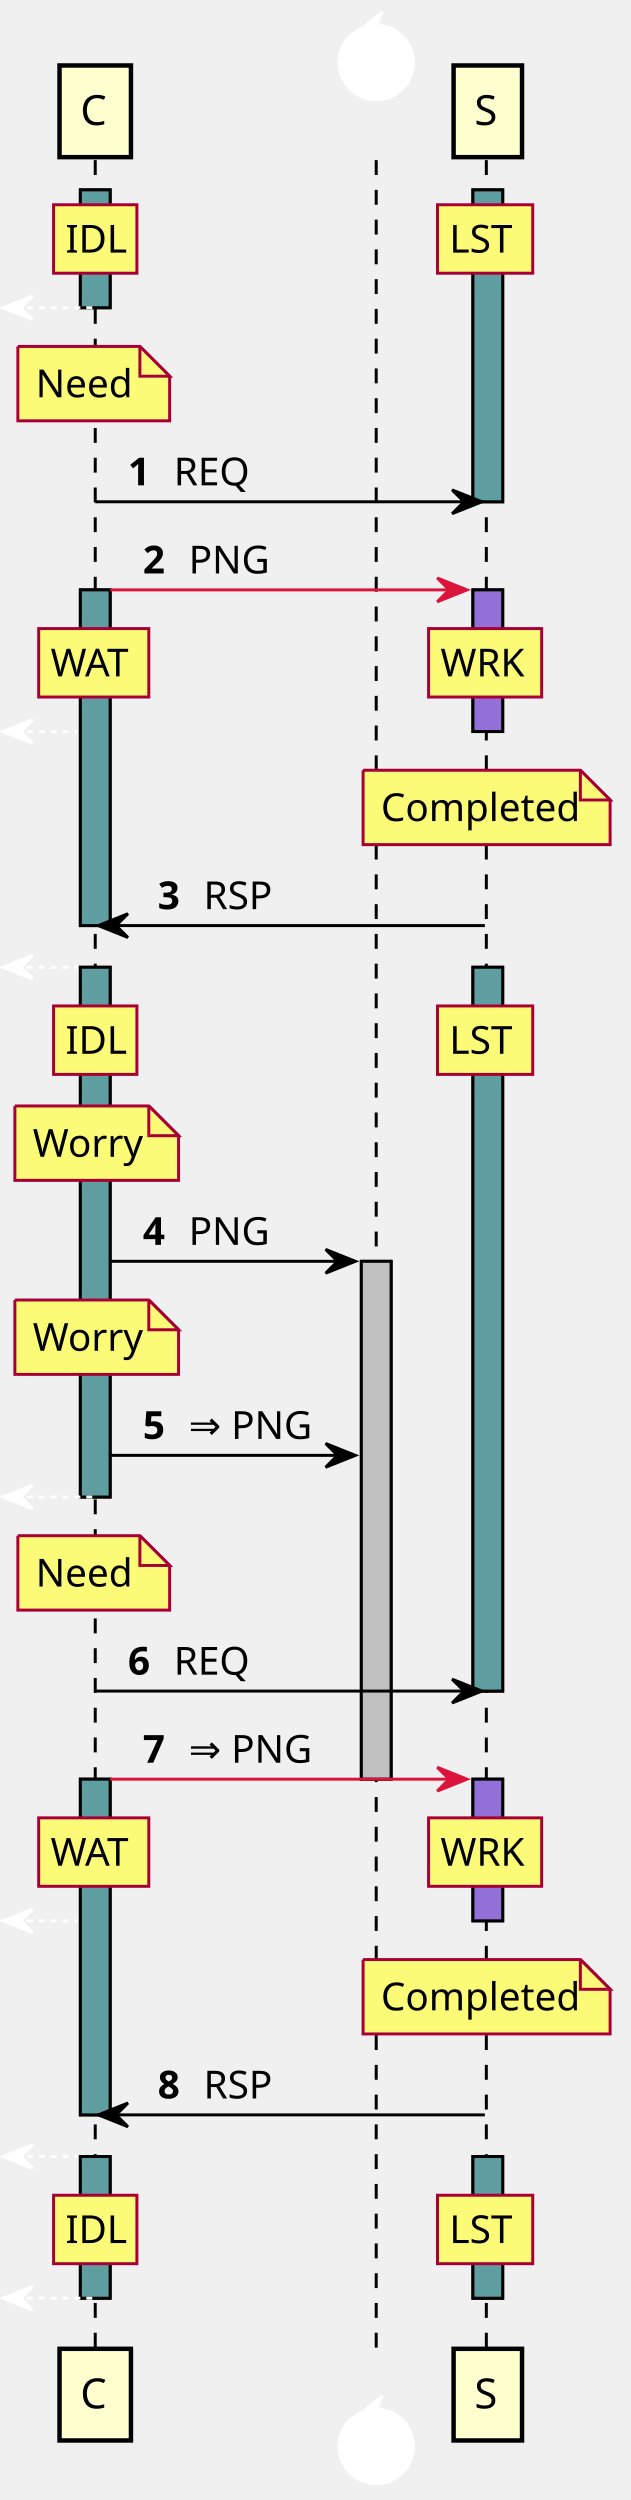
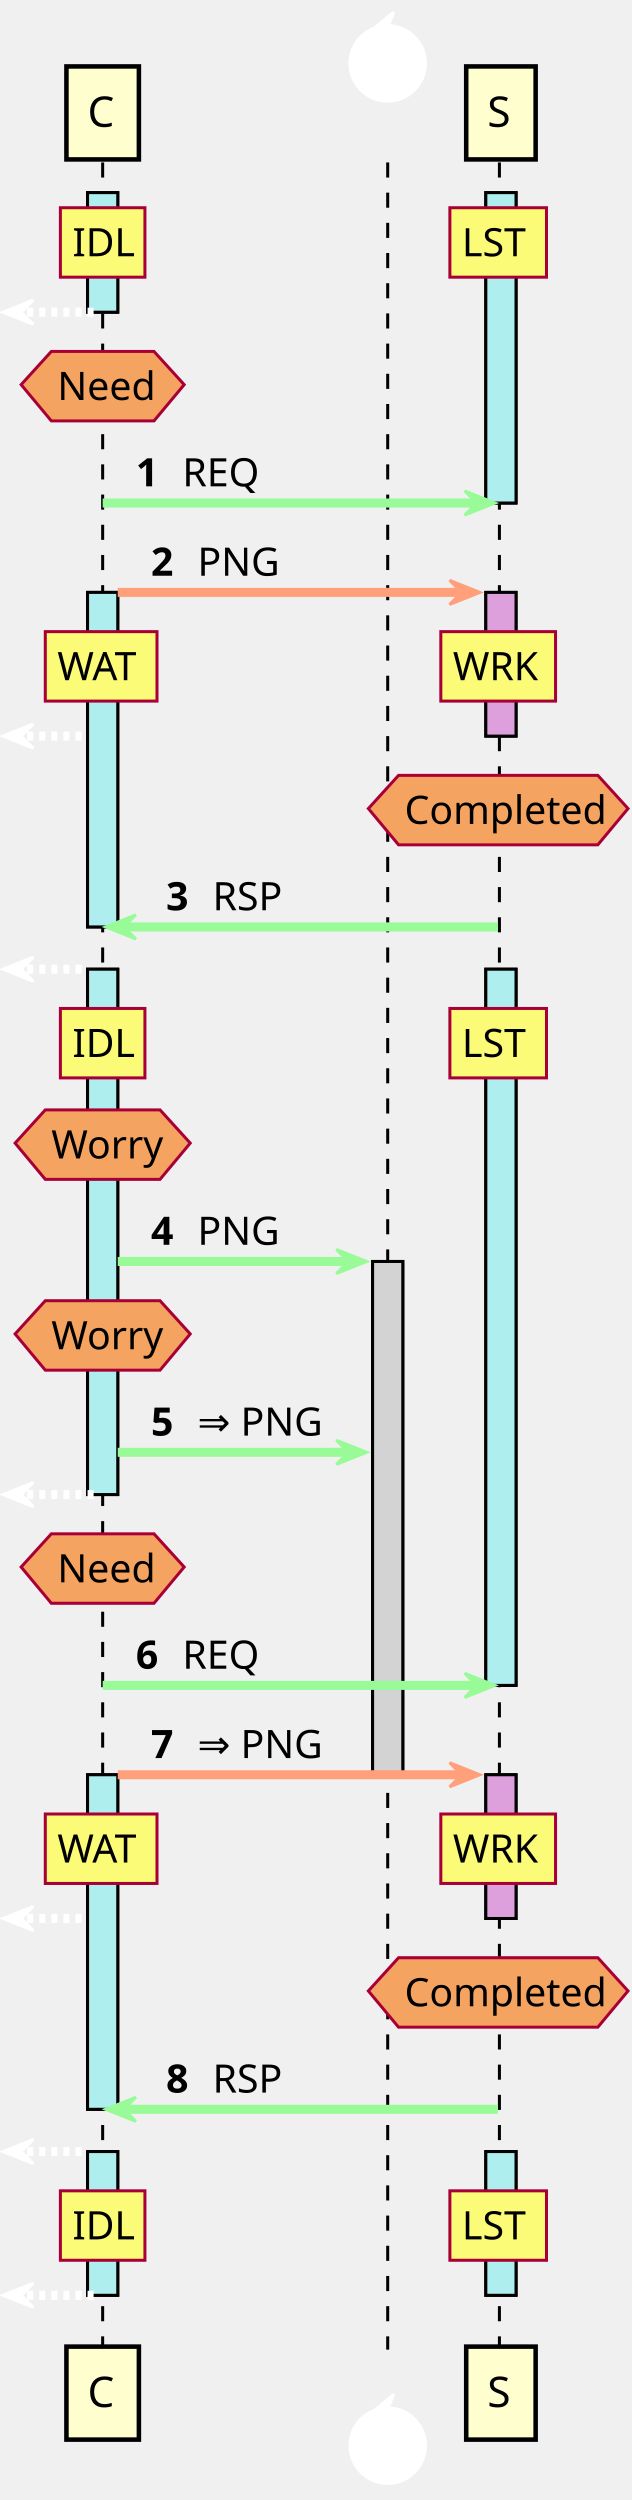
- <svg xmlns="http://www.w3.org/2000/svg" contentScriptType="application/ecmascript" contentStyleType="text/css" height="840px" preserveAspectRatio="none" style="width:212px;height:840px;" version="1.1" viewBox="0 0 212 840" width="212px" zoomAndPan="magnify">
+ <svg xmlns="http://www.w3.org/2000/svg" contentScriptType="application/ecmascript" contentStyleType="text/css" height="828px" preserveAspectRatio="none" style="width:209px;height:828px;" version="1.1" viewBox="0 0 209 828" width="209px" zoomAndPan="magnify">
  <defs />
  <g>
-     <rect fill="#5F9EA0" height="39.6" style="stroke:#000000;stroke-width:1.0;" width="10" x="27" y="63.8" />
-     <rect fill="#5F9EA0" height="112.8" style="stroke:#000000;stroke-width:1.0;" width="10" x="27" y="198.2" />
-     <rect fill="#5F9EA0" height="178" style="stroke:#000000;stroke-width:1.0;" width="10" x="27" y="325" />
-     <rect fill="#5F9EA0" height="112.8" style="stroke:#000000;stroke-width:1.0;" width="10" x="27" y="597.8" />
-     <rect fill="#5F9EA0" height="47.6" style="stroke:#000000;stroke-width:1.0;" width="10" x="27" y="724.6" />
-     <rect fill="#C0C0C0" height="174" style="stroke:#000000;stroke-width:1.0;" width="10" x="121.406" y="423.8" />
-     <rect fill="#5F9EA0" height="104.8" style="stroke:#000000;stroke-width:1.0;" width="10" x="158.906" y="63.8" />
-     <rect fill="#9370D8" height="47.6" style="stroke:#000000;stroke-width:1.0;" width="10" x="158.906" y="198.2" />
-     <rect fill="#5F9EA0" height="243.2" style="stroke:#000000;stroke-width:1.0;" width="10" x="158.906" y="325" />
-     <rect fill="#9370D8" height="47.6" style="stroke:#000000;stroke-width:1.0;" width="10" x="158.906" y="597.8" />
-     <rect fill="#5F9EA0" height="47.6" style="stroke:#000000;stroke-width:1.0;" width="10" x="158.906" y="724.6" />
-     <line style="stroke:#000000;stroke-width:1.0;stroke-dasharray:5.0,5.0;" x1="32" x2="32" y1="53.8" y2="790.2" />
-     <line style="stroke:#000000;stroke-width:1.0;stroke-dasharray:5.0,5.0;" x1="126.406" x2="126.406" y1="53.8" y2="790.2" />
-     <line style="stroke:#000000;stroke-width:1.0;stroke-dasharray:5.0,5.0;" x1="163.406" x2="163.406" y1="53.8" y2="790.2" />
-     <rect fill="#FEFECE" height="30.8" style="stroke:#000000;stroke-width:1.5;" width="24" x="20" y="22" />
-     <text fill="#000000" font-family="sans-serif" font-size="14" lengthAdjust="spacing" textLength="10" x="27" y="42.006">C</text>
-     <rect fill="#FEFECE" height="30.8" style="stroke:#000000;stroke-width:1.5;" width="24" x="20" y="789.2" />
-     <text fill="#000000" font-family="sans-serif" font-size="14" lengthAdjust="spacing" textLength="10" x="27" y="809.206">C</text>
-     <text fill="#000000" font-family="sans-serif" font-size="14" lengthAdjust="spacing" textLength="0" x="125.406" y="50.006" />
-     <ellipse cx="126.406" cy="21" fill="#FFFFFF" rx="12" ry="12" style="stroke:#FFFFFF;stroke-width:2.0;" />
-     <polygon fill="#FFFFFF" points="122.406,9,128.406,4,126.406,9,128.406,14,122.406,9" style="stroke:#FFFFFF;stroke-width:1.0;" />
-     <text fill="#000000" font-family="sans-serif" font-size="14" lengthAdjust="spacing" textLength="0" x="125.406" y="802.206" />
-     <ellipse cx="126.406" cy="822" fill="#FFFFFF" rx="12" ry="12" style="stroke:#FFFFFF;stroke-width:2.0;" />
-     <polygon fill="#FFFFFF" points="122.406,810,128.406,805,126.406,810,128.406,815,122.406,810" style="stroke:#FFFFFF;stroke-width:1.0;" />
-     <rect fill="#FEFECE" height="30.8" style="stroke:#000000;stroke-width:1.5;" width="23" x="152.406" y="22" />
-     <text fill="#000000" font-family="sans-serif" font-size="14" lengthAdjust="spacing" textLength="9" x="159.406" y="42.006">S</text>
-     <rect fill="#FEFECE" height="30.8" style="stroke:#000000;stroke-width:1.5;" width="23" x="152.406" y="789.2" />
-     <text fill="#000000" font-family="sans-serif" font-size="14" lengthAdjust="spacing" textLength="9" x="159.406" y="809.206">S</text>
-     <rect fill="#5F9EA0" height="39.6" style="stroke:#000000;stroke-width:1.0;" width="10" x="27" y="63.8" />
-     <rect fill="#5F9EA0" height="112.8" style="stroke:#000000;stroke-width:1.0;" width="10" x="27" y="198.2" />
-     <rect fill="#5F9EA0" height="178" style="stroke:#000000;stroke-width:1.0;" width="10" x="27" y="325" />
-     <rect fill="#5F9EA0" height="112.8" style="stroke:#000000;stroke-width:1.0;" width="10" x="27" y="597.8" />
-     <rect fill="#5F9EA0" height="47.6" style="stroke:#000000;stroke-width:1.0;" width="10" x="27" y="724.6" />
-     <rect fill="#C0C0C0" height="174" style="stroke:#000000;stroke-width:1.0;" width="10" x="121.406" y="423.8" />
-     <rect fill="#5F9EA0" height="104.8" style="stroke:#000000;stroke-width:1.0;" width="10" x="158.906" y="63.8" />
-     <rect fill="#9370D8" height="47.6" style="stroke:#000000;stroke-width:1.0;" width="10" x="158.906" y="198.2" />
-     <rect fill="#5F9EA0" height="243.2" style="stroke:#000000;stroke-width:1.0;" width="10" x="158.906" y="325" />
-     <rect fill="#9370D8" height="47.6" style="stroke:#000000;stroke-width:1.0;" width="10" x="158.906" y="597.8" />
-     <rect fill="#5F9EA0" height="47.6" style="stroke:#000000;stroke-width:1.0;" width="10" x="158.906" y="724.6" />
-     <rect fill="#FBFB77" height="23" style="stroke:#A80036;stroke-width:1.0;" width="28" x="18" y="68.8" />
-     <text fill="#000000" font-family="sans-serif" font-size="13" lengthAdjust="spacing" textLength="20" x="22" y="84.877">IDL</text>
-     <rect fill="#FBFB77" height="23" style="stroke:#A80036;stroke-width:1.0;" width="32" x="147" y="68.8" />
-     <text fill="#000000" font-family="sans-serif" font-size="13" lengthAdjust="spacing" textLength="24" x="151" y="84.877">LST</text>
+     <rect fill="#AFEEEE" height="39.6" style="stroke:#000000;stroke-width:1.0;" width="10" x="29" y="63.8" />
+     <rect fill="#AFEEEE" height="110.8" style="stroke:#000000;stroke-width:1.0;" width="10" x="29" y="196.2" />
+     <rect fill="#AFEEEE" height="174" style="stroke:#000000;stroke-width:1.0;" width="10" x="29" y="321" />
+     <rect fill="#AFEEEE" height="110.8" style="stroke:#000000;stroke-width:1.0;" width="10" x="29" y="587.8" />
+     <rect fill="#AFEEEE" height="47.6" style="stroke:#000000;stroke-width:1.0;" width="10" x="29" y="712.6" />
+     <rect fill="#D3D3D3" height="170" style="stroke:#000000;stroke-width:1.0;" width="10" x="123.406" y="417.8" />
+     <rect fill="#AFEEEE" height="102.8" style="stroke:#000000;stroke-width:1.0;" width="10" x="160.906" y="63.8" />
+     <rect fill="#DDA0DD" height="47.6" style="stroke:#000000;stroke-width:1.0;" width="10" x="160.906" y="196.2" />
+     <rect fill="#AFEEEE" height="237.2" style="stroke:#000000;stroke-width:1.0;" width="10" x="160.906" y="321" />
+     <rect fill="#DDA0DD" height="47.6" style="stroke:#000000;stroke-width:1.0;" width="10" x="160.906" y="587.8" />
+     <rect fill="#AFEEEE" height="47.6" style="stroke:#000000;stroke-width:1.0;" width="10" x="160.906" y="712.6" />
+     <line style="stroke:#000000;stroke-width:1.0;stroke-dasharray:5.0,5.0;" x1="34" x2="34" y1="53.8" y2="778.2" />
+     <line style="stroke:#000000;stroke-width:1.0;stroke-dasharray:5.0,5.0;" x1="128.406" x2="128.406" y1="53.8" y2="778.2" />
+     <line style="stroke:#000000;stroke-width:1.0;stroke-dasharray:5.0,5.0;" x1="165.406" x2="165.406" y1="53.8" y2="778.2" />
+     <rect fill="#FEFECE" height="30.8" style="stroke:#000000;stroke-width:1.5;" width="24" x="22" y="22" />
+     <text fill="#000000" font-family="sans-serif" font-size="14" lengthAdjust="spacing" textLength="10" x="29" y="42.006">C</text>
+     <rect fill="#FEFECE" height="30.8" style="stroke:#000000;stroke-width:1.5;" width="24" x="22" y="777.2" />
+     <text fill="#000000" font-family="sans-serif" font-size="14" lengthAdjust="spacing" textLength="10" x="29" y="797.206">C</text>
+     <text fill="#000000" font-family="sans-serif" font-size="14" lengthAdjust="spacing" textLength="0" x="127.406" y="50.006" />
+     <ellipse cx="128.406" cy="21" fill="#FFFFFF" rx="12" ry="12" style="stroke:#FFFFFF;stroke-width:2.0;" />
+     <polygon fill="#FFFFFF" points="124.406,9,130.406,4,128.406,9,130.406,14,124.406,9" style="stroke:#FFFFFF;stroke-width:1.0;" />
+     <text fill="#000000" font-family="sans-serif" font-size="14" lengthAdjust="spacing" textLength="0" x="127.406" y="790.206" />
+     <ellipse cx="128.406" cy="810" fill="#FFFFFF" rx="12" ry="12" style="stroke:#FFFFFF;stroke-width:2.0;" />
+     <polygon fill="#FFFFFF" points="124.406,798,130.406,793,128.406,798,130.406,803,124.406,798" style="stroke:#FFFFFF;stroke-width:1.0;" />
+     <rect fill="#FEFECE" height="30.8" style="stroke:#000000;stroke-width:1.5;" width="23" x="154.406" y="22" />
+     <text fill="#000000" font-family="sans-serif" font-size="14" lengthAdjust="spacing" textLength="9" x="161.406" y="42.006">S</text>
+     <rect fill="#FEFECE" height="30.8" style="stroke:#000000;stroke-width:1.5;" width="23" x="154.406" y="777.2" />
+     <text fill="#000000" font-family="sans-serif" font-size="14" lengthAdjust="spacing" textLength="9" x="161.406" y="797.206">S</text>
+     <rect fill="#AFEEEE" height="39.6" style="stroke:#000000;stroke-width:1.0;" width="10" x="29" y="63.8" />
+     <rect fill="#AFEEEE" height="110.8" style="stroke:#000000;stroke-width:1.0;" width="10" x="29" y="196.2" />
+     <rect fill="#AFEEEE" height="174" style="stroke:#000000;stroke-width:1.0;" width="10" x="29" y="321" />
+     <rect fill="#AFEEEE" height="110.8" style="stroke:#000000;stroke-width:1.0;" width="10" x="29" y="587.8" />
+     <rect fill="#AFEEEE" height="47.6" style="stroke:#000000;stroke-width:1.0;" width="10" x="29" y="712.6" />
+     <rect fill="#D3D3D3" height="170" style="stroke:#000000;stroke-width:1.0;" width="10" x="123.406" y="417.8" />
+     <rect fill="#AFEEEE" height="102.8" style="stroke:#000000;stroke-width:1.0;" width="10" x="160.906" y="63.8" />
+     <rect fill="#DDA0DD" height="47.6" style="stroke:#000000;stroke-width:1.0;" width="10" x="160.906" y="196.2" />
+     <rect fill="#AFEEEE" height="237.2" style="stroke:#000000;stroke-width:1.0;" width="10" x="160.906" y="321" />
+     <rect fill="#DDA0DD" height="47.6" style="stroke:#000000;stroke-width:1.0;" width="10" x="160.906" y="587.8" />
+     <rect fill="#AFEEEE" height="47.6" style="stroke:#000000;stroke-width:1.0;" width="10" x="160.906" y="712.6" />
+     <rect fill="#FBFB77" height="23" style="stroke:#A80036;stroke-width:1.0;" width="28" x="20" y="68.8" />
+     <text fill="#000000" font-family="sans-serif" font-size="13" lengthAdjust="spacing" textLength="20" x="24" y="84.877">IDL</text>
+     <rect fill="#FBFB77" height="23" style="stroke:#A80036;stroke-width:1.0;" width="32" x="149" y="68.8" />
+     <text fill="#000000" font-family="sans-serif" font-size="13" lengthAdjust="spacing" textLength="24" x="153" y="84.877">LST</text>
    <polygon fill="#FFFFFF" points="11,99.4,1,103.4,11,107.4,7,103.4" style="stroke:#FFFFFF;stroke-width:1.0;" />
-     <line style="stroke:#FFFFFF;stroke-width:1.0;stroke-dasharray:2.0,2.0;" x1="5" x2="31" y1="103.4" y2="103.4" />
-     <path d="M6,116.4 L6,141.4 L57,141.4 L57,126.4 L47,116.4 L6,116.4 " fill="#FBFB77" style="stroke:#A80036;stroke-width:1.0;" />
-     <path d="M47,116.4 L47,126.4 L57,126.4 L47,116.4 " fill="#FBFB77" style="stroke:#A80036;stroke-width:1.0;" />
-     <text fill="#000000" font-family="sans-serif" font-size="13" lengthAdjust="spacing" textLength="30" x="12" y="133.477">Need</text>
-     <polygon fill="#000000" points="151.906,164.6,161.906,168.6,151.906,172.6,155.906,168.6" style="stroke:#000000;stroke-width:1.0;" />
-     <line style="stroke:#000000;stroke-width:1.0;" x1="32" x2="157.906" y1="168.6" y2="168.6" />
-     <text fill="#000000" font-family="sans-serif" font-size="13" lengthAdjust="spacing" textLength="0" x="43" y="163.077" />
-     <text fill="#000000" font-family="sans-serif" font-size="13" font-weight="bold" lengthAdjust="spacing" textLength="7.406" x="43" y="163.077">1</text>
-     <text fill="#000000" font-family="sans-serif" font-size="13" lengthAdjust="spacing" textLength="0" x="54.406" y="163.077" />
-     <text fill="#000000" font-family="sans-serif" font-size="13" lengthAdjust="spacing" textLength="28" x="58.406" y="163.077">REQ</text>
-     <polygon fill="#DC143C" points="146.906,194.2,156.906,198.2,146.906,202.2,150.906,198.2" style="stroke:#DC143C;stroke-width:1.0;" />
-     <line style="stroke:#DC143C;stroke-width:1.0;" x1="37" x2="152.906" y1="198.2" y2="198.2" />
-     <text fill="#000000" font-family="sans-serif" font-size="13" lengthAdjust="spacing" textLength="0" x="48" y="192.677" />
-     <text fill="#000000" font-family="sans-serif" font-size="13" font-weight="bold" lengthAdjust="spacing" textLength="7.406" x="48" y="192.677">2</text>
-     <text fill="#000000" font-family="sans-serif" font-size="13" lengthAdjust="spacing" textLength="0" x="59.406" y="192.677" />
-     <text fill="#000000" font-family="sans-serif" font-size="13" lengthAdjust="spacing" textLength="28" x="63.406" y="192.677">PNG</text>
-     <rect fill="#FBFB77" height="23" style="stroke:#A80036;stroke-width:1.0;" width="37" x="13" y="211.2" />
-     <text fill="#000000" font-family="sans-serif" font-size="13" lengthAdjust="spacing" textLength="29" x="17" y="227.277">WAT</text>
-     <rect fill="#FBFB77" height="23" style="stroke:#A80036;stroke-width:1.0;" width="38" x="144" y="211.2" />
-     <text fill="#000000" font-family="sans-serif" font-size="13" lengthAdjust="spacing" textLength="30" x="148" y="227.277">WRK</text>
-     <polygon fill="#FFFFFF" points="11,241.8,1,245.8,11,249.8,7,245.8" style="stroke:#FFFFFF;stroke-width:1.0;" />
-     <line style="stroke:#FFFFFF;stroke-width:1.0;stroke-dasharray:2.0,2.0;" x1="5" x2="26" y1="245.8" y2="245.8" />
-     <path d="M122,258.8 L122,283.8 L205,283.8 L205,268.8 L195,258.8 L122,258.8 " fill="#FBFB77" style="stroke:#A80036;stroke-width:1.0;" />
-     <path d="M195,258.8 L195,268.8 L205,268.8 L195,258.8 " fill="#FBFB77" style="stroke:#A80036;stroke-width:1.0;" />
-     <text fill="#000000" font-family="sans-serif" font-size="13" lengthAdjust="spacing" textLength="62" x="128" y="275.877">Completed</text>
-     <polygon fill="#000000" points="43,307,33,311,43,315,39,311" style="stroke:#000000;stroke-width:1.0;" />
-     <line style="stroke:#000000;stroke-width:1.0;" x1="37" x2="162.906" y1="311" y2="311" />
-     <text fill="#000000" font-family="sans-serif" font-size="13" lengthAdjust="spacing" textLength="0" x="53" y="305.477" />
-     <text fill="#000000" font-family="sans-serif" font-size="13" font-weight="bold" lengthAdjust="spacing" textLength="7.406" x="53" y="305.477">3</text>
-     <text fill="#000000" font-family="sans-serif" font-size="13" lengthAdjust="spacing" textLength="0" x="64.406" y="305.477" />
-     <text fill="#000000" font-family="sans-serif" font-size="13" lengthAdjust="spacing" textLength="27" x="68.406" y="305.477">RSP</text>
-     <polygon fill="#FFFFFF" points="11,321,1,325,11,329,7,325" style="stroke:#FFFFFF;stroke-width:1.0;" />
-     <line style="stroke:#FFFFFF;stroke-width:1.0;stroke-dasharray:2.0,2.0;" x1="5" x2="26" y1="325" y2="325" />
-     <rect fill="#FBFB77" height="23" style="stroke:#A80036;stroke-width:1.0;" width="28" x="18" y="338" />
-     <text fill="#000000" font-family="sans-serif" font-size="13" lengthAdjust="spacing" textLength="20" x="22" y="354.077">IDL</text>
-     <rect fill="#FBFB77" height="23" style="stroke:#A80036;stroke-width:1.0;" width="32" x="147" y="338" />
-     <text fill="#000000" font-family="sans-serif" font-size="13" lengthAdjust="spacing" textLength="24" x="151" y="354.077">LST</text>
-     <path d="M5,371.6 L5,396.6 L60,396.6 L60,381.6 L50,371.6 L5,371.6 " fill="#FBFB77" style="stroke:#A80036;stroke-width:1.0;" />
-     <path d="M50,371.6 L50,381.6 L60,381.6 L50,371.6 " fill="#FBFB77" style="stroke:#A80036;stroke-width:1.0;" />
-     <text fill="#000000" font-family="sans-serif" font-size="13" lengthAdjust="spacing" textLength="34" x="11" y="388.677">Worry</text>
-     <polygon fill="#000000" points="109.406,419.8,119.406,423.8,109.406,427.8,113.406,423.8" style="stroke:#000000;stroke-width:1.0;" />
-     <line style="stroke:#000000;stroke-width:1.0;" x1="37" x2="115.406" y1="423.8" y2="423.8" />
-     <text fill="#000000" font-family="sans-serif" font-size="13" lengthAdjust="spacing" textLength="0" x="48" y="418.277" />
-     <text fill="#000000" font-family="sans-serif" font-size="13" font-weight="bold" lengthAdjust="spacing" textLength="7.406" x="48" y="418.277">4</text>
-     <text fill="#000000" font-family="sans-serif" font-size="13" lengthAdjust="spacing" textLength="0" x="59.406" y="418.277" />
-     <text fill="#000000" font-family="sans-serif" font-size="13" lengthAdjust="spacing" textLength="28" x="63.406" y="418.277">PNG</text>
-     <path d="M5,436.8 L5,461.8 L60,461.8 L60,446.8 L50,436.8 L5,436.8 " fill="#FBFB77" style="stroke:#A80036;stroke-width:1.0;" />
-     <path d="M50,436.8 L50,446.8 L60,446.8 L50,436.8 " fill="#FBFB77" style="stroke:#A80036;stroke-width:1.0;" />
-     <text fill="#000000" font-family="sans-serif" font-size="13" lengthAdjust="spacing" textLength="34" x="11" y="453.877">Worry</text>
-     <polygon fill="#000000" points="109.406,485,119.406,489,109.406,493,113.406,489" style="stroke:#000000;stroke-width:1.0;" />
-     <line style="stroke:#000000;stroke-width:1.0;" x1="37" x2="115.406" y1="489" y2="489" />
-     <text fill="#000000" font-family="sans-serif" font-size="13" lengthAdjust="spacing" textLength="0" x="48" y="483.477" />
-     <text fill="#000000" font-family="sans-serif" font-size="13" font-weight="bold" lengthAdjust="spacing" textLength="7.406" x="48" y="483.477">5</text>
-     <text fill="#000000" font-family="sans-serif" font-size="13" lengthAdjust="spacing" textLength="0" x="59.406" y="483.477" />
-     <text fill="#000000" font-family="sans-serif" font-size="13" lengthAdjust="spacing" textLength="41" x="63.406" y="483.477">⇒ PNG</text>
-     <polygon fill="#FFFFFF" points="11,499,1,503,11,507,7,503" style="stroke:#FFFFFF;stroke-width:1.0;" />
-     <line style="stroke:#FFFFFF;stroke-width:1.0;stroke-dasharray:2.0,2.0;" x1="5" x2="31" y1="503" y2="503" />
-     <path d="M6,516 L6,541 L57,541 L57,526 L47,516 L6,516 " fill="#FBFB77" style="stroke:#A80036;stroke-width:1.0;" />
-     <path d="M47,516 L47,526 L57,526 L47,516 " fill="#FBFB77" style="stroke:#A80036;stroke-width:1.0;" />
-     <text fill="#000000" font-family="sans-serif" font-size="13" lengthAdjust="spacing" textLength="30" x="12" y="533.077">Need</text>
-     <polygon fill="#000000" points="151.906,564.2,161.906,568.2,151.906,572.2,155.906,568.2" style="stroke:#000000;stroke-width:1.0;" />
-     <line style="stroke:#000000;stroke-width:1.0;" x1="32" x2="157.906" y1="568.2" y2="568.2" />
-     <text fill="#000000" font-family="sans-serif" font-size="13" lengthAdjust="spacing" textLength="0" x="43" y="562.677" />
-     <text fill="#000000" font-family="sans-serif" font-size="13" font-weight="bold" lengthAdjust="spacing" textLength="7.406" x="43" y="562.677">6</text>
-     <text fill="#000000" font-family="sans-serif" font-size="13" lengthAdjust="spacing" textLength="0" x="54.406" y="562.677" />
-     <text fill="#000000" font-family="sans-serif" font-size="13" lengthAdjust="spacing" textLength="28" x="58.406" y="562.677">REQ</text>
-     <polygon fill="#DC143C" points="146.906,593.8,156.906,597.8,146.906,601.8,150.906,597.8" style="stroke:#DC143C;stroke-width:1.0;" />
-     <line style="stroke:#DC143C;stroke-width:1.0;" x1="37" x2="152.906" y1="597.8" y2="597.8" />
-     <text fill="#000000" font-family="sans-serif" font-size="13" lengthAdjust="spacing" textLength="0" x="48" y="592.277" />
-     <text fill="#000000" font-family="sans-serif" font-size="13" font-weight="bold" lengthAdjust="spacing" textLength="7.406" x="48" y="592.277">7</text>
-     <text fill="#000000" font-family="sans-serif" font-size="13" lengthAdjust="spacing" textLength="0" x="59.406" y="592.277" />
-     <text fill="#000000" font-family="sans-serif" font-size="13" lengthAdjust="spacing" textLength="41" x="63.406" y="592.277">⇒ PNG</text>
-     <rect fill="#FBFB77" height="23" style="stroke:#A80036;stroke-width:1.0;" width="37" x="13" y="610.8" />
-     <text fill="#000000" font-family="sans-serif" font-size="13" lengthAdjust="spacing" textLength="29" x="17" y="626.877">WAT</text>
-     <rect fill="#FBFB77" height="23" style="stroke:#A80036;stroke-width:1.0;" width="38" x="144" y="610.8" />
-     <text fill="#000000" font-family="sans-serif" font-size="13" lengthAdjust="spacing" textLength="30" x="148" y="626.877">WRK</text>
-     <polygon fill="#FFFFFF" points="11,641.4,1,645.4,11,649.4,7,645.4" style="stroke:#FFFFFF;stroke-width:1.0;" />
-     <line style="stroke:#FFFFFF;stroke-width:1.0;stroke-dasharray:2.0,2.0;" x1="5" x2="26" y1="645.4" y2="645.4" />
-     <path d="M122,658.4 L122,683.4 L205,683.4 L205,668.4 L195,658.4 L122,658.4 " fill="#FBFB77" style="stroke:#A80036;stroke-width:1.0;" />
-     <path d="M195,658.4 L195,668.4 L205,668.4 L195,658.4 " fill="#FBFB77" style="stroke:#A80036;stroke-width:1.0;" />
-     <text fill="#000000" font-family="sans-serif" font-size="13" lengthAdjust="spacing" textLength="62" x="128" y="675.477">Completed</text>
-     <polygon fill="#000000" points="43,706.6,33,710.6,43,714.6,39,710.6" style="stroke:#000000;stroke-width:1.0;" />
-     <line style="stroke:#000000;stroke-width:1.0;" x1="37" x2="162.906" y1="710.6" y2="710.6" />
-     <text fill="#000000" font-family="sans-serif" font-size="13" lengthAdjust="spacing" textLength="0" x="53" y="705.077" />
-     <text fill="#000000" font-family="sans-serif" font-size="13" font-weight="bold" lengthAdjust="spacing" textLength="7.406" x="53" y="705.077">8</text>
-     <text fill="#000000" font-family="sans-serif" font-size="13" lengthAdjust="spacing" textLength="0" x="64.406" y="705.077" />
-     <text fill="#000000" font-family="sans-serif" font-size="13" lengthAdjust="spacing" textLength="27" x="68.406" y="705.077">RSP</text>
-     <polygon fill="#FFFFFF" points="11,720.6,1,724.6,11,728.6,7,724.6" style="stroke:#FFFFFF;stroke-width:1.0;" />
-     <line style="stroke:#FFFFFF;stroke-width:1.0;stroke-dasharray:2.0,2.0;" x1="5" x2="26" y1="724.6" y2="724.6" />
-     <rect fill="#FBFB77" height="23" style="stroke:#A80036;stroke-width:1.0;" width="28" x="18" y="737.6" />
-     <text fill="#000000" font-family="sans-serif" font-size="13" lengthAdjust="spacing" textLength="20" x="22" y="753.677">IDL</text>
-     <rect fill="#FBFB77" height="23" style="stroke:#A80036;stroke-width:1.0;" width="32" x="147" y="737.6" />
-     <text fill="#000000" font-family="sans-serif" font-size="13" lengthAdjust="spacing" textLength="24" x="151" y="753.677">LST</text>
-     <polygon fill="#FFFFFF" points="11,768.2,1,772.2,11,776.2,7,772.2" style="stroke:#FFFFFF;stroke-width:1.0;" />
-     <line style="stroke:#FFFFFF;stroke-width:1.0;stroke-dasharray:2.0,2.0;" x1="5" x2="31" y1="772.2" y2="772.2" />
+     <line style="stroke:#FFFFFF;stroke-width:3.0;stroke-dasharray:2.0,2.0;" x1="5" x2="33" y1="103.4" y2="103.4" />
+     <polygon fill="#F4A460" points="17,116.4,51,116.4,61,127.4,51,139.4,17,139.4,7,127.4,17,116.4" style="stroke:#A80036;stroke-width:1.0;" />
+     <text fill="#000000" font-family="sans-serif" font-size="13" lengthAdjust="spacing" textLength="30" x="19" y="132.477">Need</text>
+     <polygon fill="#98FB98" points="153.906,162.6,163.906,166.6,153.906,170.6,157.906,166.6" style="stroke:#98FB98;stroke-width:1.0;" />
+     <line style="stroke:#98FB98;stroke-width:3.0;" x1="34" x2="159.906" y1="166.6" y2="166.6" />
+     <text fill="#000000" font-family="sans-serif" font-size="13" lengthAdjust="spacing" textLength="0" x="45" y="161.077" />
+     <text fill="#000000" font-family="sans-serif" font-size="13" font-weight="bold" lengthAdjust="spacing" textLength="7.406" x="45" y="161.077">1</text>
+     <text fill="#000000" font-family="sans-serif" font-size="13" lengthAdjust="spacing" textLength="0" x="56.406" y="161.077" />
+     <text fill="#000000" font-family="sans-serif" font-size="13" lengthAdjust="spacing" textLength="28" x="60.406" y="161.077">REQ</text>
+     <polygon fill="#FFA07A" points="148.906,192.2,158.906,196.2,148.906,200.2,152.906,196.2" style="stroke:#FFA07A;stroke-width:1.0;" />
+     <line style="stroke:#FFA07A;stroke-width:3.0;" x1="39" x2="154.906" y1="196.2" y2="196.2" />
+     <text fill="#000000" font-family="sans-serif" font-size="13" lengthAdjust="spacing" textLength="0" x="50" y="190.677" />
+     <text fill="#000000" font-family="sans-serif" font-size="13" font-weight="bold" lengthAdjust="spacing" textLength="7.406" x="50" y="190.677">2</text>
+     <text fill="#000000" font-family="sans-serif" font-size="13" lengthAdjust="spacing" textLength="0" x="61.406" y="190.677" />
+     <text fill="#000000" font-family="sans-serif" font-size="13" lengthAdjust="spacing" textLength="28" x="65.406" y="190.677">PNG</text>
+     <rect fill="#FBFB77" height="23" style="stroke:#A80036;stroke-width:1.0;" width="37" x="15" y="209.2" />
+     <text fill="#000000" font-family="sans-serif" font-size="13" lengthAdjust="spacing" textLength="29" x="19" y="225.277">WAT</text>
+     <rect fill="#FBFB77" height="23" style="stroke:#A80036;stroke-width:1.0;" width="38" x="146" y="209.2" />
+     <text fill="#000000" font-family="sans-serif" font-size="13" lengthAdjust="spacing" textLength="30" x="150" y="225.277">WRK</text>
+     <polygon fill="#FFFFFF" points="11,239.8,1,243.8,11,247.8,7,243.8" style="stroke:#FFFFFF;stroke-width:1.0;" />
+     <line style="stroke:#FFFFFF;stroke-width:3.0;stroke-dasharray:2.0,2.0;" x1="5" x2="28" y1="243.8" y2="243.8" />
+     <polygon fill="#F4A460" points="132,256.8,198,256.8,208,267.8,198,279.8,132,279.8,122,267.8,132,256.8" style="stroke:#A80036;stroke-width:1.0;" />
+     <text fill="#000000" font-family="sans-serif" font-size="13" lengthAdjust="spacing" textLength="62" x="134" y="272.877">Completed</text>
+     <polygon fill="#98FB98" points="45,303,35,307,45,311,41,307" style="stroke:#98FB98;stroke-width:1.0;" />
+     <line style="stroke:#98FB98;stroke-width:3.0;" x1="39" x2="164.906" y1="307" y2="307" />
+     <text fill="#000000" font-family="sans-serif" font-size="13" lengthAdjust="spacing" textLength="0" x="55" y="301.477" />
+     <text fill="#000000" font-family="sans-serif" font-size="13" font-weight="bold" lengthAdjust="spacing" textLength="7.406" x="55" y="301.477">3</text>
+     <text fill="#000000" font-family="sans-serif" font-size="13" lengthAdjust="spacing" textLength="0" x="66.406" y="301.477" />
+     <text fill="#000000" font-family="sans-serif" font-size="13" lengthAdjust="spacing" textLength="27" x="70.406" y="301.477">RSP</text>
+     <polygon fill="#FFFFFF" points="11,317,1,321,11,325,7,321" style="stroke:#FFFFFF;stroke-width:1.0;" />
+     <line style="stroke:#FFFFFF;stroke-width:3.0;stroke-dasharray:2.0,2.0;" x1="5" x2="28" y1="321" y2="321" />
+     <rect fill="#FBFB77" height="23" style="stroke:#A80036;stroke-width:1.0;" width="28" x="20" y="334" />
+     <text fill="#000000" font-family="sans-serif" font-size="13" lengthAdjust="spacing" textLength="20" x="24" y="350.077">IDL</text>
+     <rect fill="#FBFB77" height="23" style="stroke:#A80036;stroke-width:1.0;" width="32" x="149" y="334" />
+     <text fill="#000000" font-family="sans-serif" font-size="13" lengthAdjust="spacing" textLength="24" x="153" y="350.077">LST</text>
+     <polygon fill="#F4A460" points="15,367.6,53,367.6,63,378.6,53,390.6,15,390.6,5,378.6,15,367.6" style="stroke:#A80036;stroke-width:1.0;" />
+     <text fill="#000000" font-family="sans-serif" font-size="13" lengthAdjust="spacing" textLength="34" x="17" y="383.677">Worry</text>
+     <polygon fill="#98FB98" points="111.406,413.8,121.406,417.8,111.406,421.8,115.406,417.8" style="stroke:#98FB98;stroke-width:1.0;" />
+     <line style="stroke:#98FB98;stroke-width:3.0;" x1="39" x2="117.406" y1="417.8" y2="417.8" />
+     <text fill="#000000" font-family="sans-serif" font-size="13" lengthAdjust="spacing" textLength="0" x="50" y="412.277" />
+     <text fill="#000000" font-family="sans-serif" font-size="13" font-weight="bold" lengthAdjust="spacing" textLength="7.406" x="50" y="412.277">4</text>
+     <text fill="#000000" font-family="sans-serif" font-size="13" lengthAdjust="spacing" textLength="0" x="61.406" y="412.277" />
+     <text fill="#000000" font-family="sans-serif" font-size="13" lengthAdjust="spacing" textLength="28" x="65.406" y="412.277">PNG</text>
+     <polygon fill="#F4A460" points="15,430.8,53,430.8,63,441.8,53,453.8,15,453.8,5,441.8,15,430.8" style="stroke:#A80036;stroke-width:1.0;" />
+     <text fill="#000000" font-family="sans-serif" font-size="13" lengthAdjust="spacing" textLength="34" x="17" y="446.877">Worry</text>
+     <polygon fill="#98FB98" points="111.406,477,121.406,481,111.406,485,115.406,481" style="stroke:#98FB98;stroke-width:1.0;" />
+     <line style="stroke:#98FB98;stroke-width:3.0;" x1="39" x2="117.406" y1="481" y2="481" />
+     <text fill="#000000" font-family="sans-serif" font-size="13" lengthAdjust="spacing" textLength="0" x="50" y="475.477" />
+     <text fill="#000000" font-family="sans-serif" font-size="13" font-weight="bold" lengthAdjust="spacing" textLength="7.406" x="50" y="475.477">5</text>
+     <text fill="#000000" font-family="sans-serif" font-size="13" lengthAdjust="spacing" textLength="0" x="61.406" y="475.477" />
+     <text fill="#000000" font-family="sans-serif" font-size="13" lengthAdjust="spacing" textLength="41" x="65.406" y="475.477">⇒ PNG</text>
+     <polygon fill="#FFFFFF" points="11,491,1,495,11,499,7,495" style="stroke:#FFFFFF;stroke-width:1.0;" />
+     <line style="stroke:#FFFFFF;stroke-width:3.0;stroke-dasharray:2.0,2.0;" x1="5" x2="33" y1="495" y2="495" />
+     <polygon fill="#F4A460" points="17,508,51,508,61,519,51,531,17,531,7,519,17,508" style="stroke:#A80036;stroke-width:1.0;" />
+     <text fill="#000000" font-family="sans-serif" font-size="13" lengthAdjust="spacing" textLength="30" x="19" y="524.077">Need</text>
+     <polygon fill="#98FB98" points="153.906,554.2,163.906,558.2,153.906,562.2,157.906,558.2" style="stroke:#98FB98;stroke-width:1.0;" />
+     <line style="stroke:#98FB98;stroke-width:3.0;" x1="34" x2="159.906" y1="558.2" y2="558.2" />
+     <text fill="#000000" font-family="sans-serif" font-size="13" lengthAdjust="spacing" textLength="0" x="45" y="552.677" />
+     <text fill="#000000" font-family="sans-serif" font-size="13" font-weight="bold" lengthAdjust="spacing" textLength="7.406" x="45" y="552.677">6</text>
+     <text fill="#000000" font-family="sans-serif" font-size="13" lengthAdjust="spacing" textLength="0" x="56.406" y="552.677" />
+     <text fill="#000000" font-family="sans-serif" font-size="13" lengthAdjust="spacing" textLength="28" x="60.406" y="552.677">REQ</text>
+     <polygon fill="#FFA07A" points="148.906,583.8,158.906,587.8,148.906,591.8,152.906,587.8" style="stroke:#FFA07A;stroke-width:1.0;" />
+     <line style="stroke:#FFA07A;stroke-width:3.0;" x1="39" x2="154.906" y1="587.8" y2="587.8" />
+     <text fill="#000000" font-family="sans-serif" font-size="13" lengthAdjust="spacing" textLength="0" x="50" y="582.277" />
+     <text fill="#000000" font-family="sans-serif" font-size="13" font-weight="bold" lengthAdjust="spacing" textLength="7.406" x="50" y="582.277">7</text>
+     <text fill="#000000" font-family="sans-serif" font-size="13" lengthAdjust="spacing" textLength="0" x="61.406" y="582.277" />
+     <text fill="#000000" font-family="sans-serif" font-size="13" lengthAdjust="spacing" textLength="41" x="65.406" y="582.277">⇒ PNG</text>
+     <rect fill="#FBFB77" height="23" style="stroke:#A80036;stroke-width:1.0;" width="37" x="15" y="600.8" />
+     <text fill="#000000" font-family="sans-serif" font-size="13" lengthAdjust="spacing" textLength="29" x="19" y="616.877">WAT</text>
+     <rect fill="#FBFB77" height="23" style="stroke:#A80036;stroke-width:1.0;" width="38" x="146" y="600.8" />
+     <text fill="#000000" font-family="sans-serif" font-size="13" lengthAdjust="spacing" textLength="30" x="150" y="616.877">WRK</text>
+     <polygon fill="#FFFFFF" points="11,631.4,1,635.4,11,639.4,7,635.4" style="stroke:#FFFFFF;stroke-width:1.0;" />
+     <line style="stroke:#FFFFFF;stroke-width:3.0;stroke-dasharray:2.0,2.0;" x1="5" x2="28" y1="635.4" y2="635.4" />
+     <polygon fill="#F4A460" points="132,648.4,198,648.4,208,659.4,198,671.4,132,671.4,122,659.4,132,648.4" style="stroke:#A80036;stroke-width:1.0;" />
+     <text fill="#000000" font-family="sans-serif" font-size="13" lengthAdjust="spacing" textLength="62" x="134" y="664.477">Completed</text>
+     <polygon fill="#98FB98" points="45,694.6,35,698.6,45,702.6,41,698.6" style="stroke:#98FB98;stroke-width:1.0;" />
+     <line style="stroke:#98FB98;stroke-width:3.0;" x1="39" x2="164.906" y1="698.6" y2="698.6" />
+     <text fill="#000000" font-family="sans-serif" font-size="13" lengthAdjust="spacing" textLength="0" x="55" y="693.077" />
+     <text fill="#000000" font-family="sans-serif" font-size="13" font-weight="bold" lengthAdjust="spacing" textLength="7.406" x="55" y="693.077">8</text>
+     <text fill="#000000" font-family="sans-serif" font-size="13" lengthAdjust="spacing" textLength="0" x="66.406" y="693.077" />
+     <text fill="#000000" font-family="sans-serif" font-size="13" lengthAdjust="spacing" textLength="27" x="70.406" y="693.077">RSP</text>
+     <polygon fill="#FFFFFF" points="11,708.6,1,712.6,11,716.6,7,712.6" style="stroke:#FFFFFF;stroke-width:1.0;" />
+     <line style="stroke:#FFFFFF;stroke-width:3.0;stroke-dasharray:2.0,2.0;" x1="5" x2="28" y1="712.6" y2="712.6" />
+     <rect fill="#FBFB77" height="23" style="stroke:#A80036;stroke-width:1.0;" width="28" x="20" y="725.6" />
+     <text fill="#000000" font-family="sans-serif" font-size="13" lengthAdjust="spacing" textLength="20" x="24" y="741.677">IDL</text>
+     <rect fill="#FBFB77" height="23" style="stroke:#A80036;stroke-width:1.0;" width="32" x="149" y="725.6" />
+     <text fill="#000000" font-family="sans-serif" font-size="13" lengthAdjust="spacing" textLength="24" x="153" y="741.677">LST</text>
+     <polygon fill="#FFFFFF" points="11,756.2,1,760.2,11,764.2,7,760.2" style="stroke:#FFFFFF;stroke-width:1.0;" />
+     <line style="stroke:#FFFFFF;stroke-width:3.0;stroke-dasharray:2.0,2.0;" x1="5" x2="33" y1="760.2" y2="760.2" />
  </g>
</svg>
